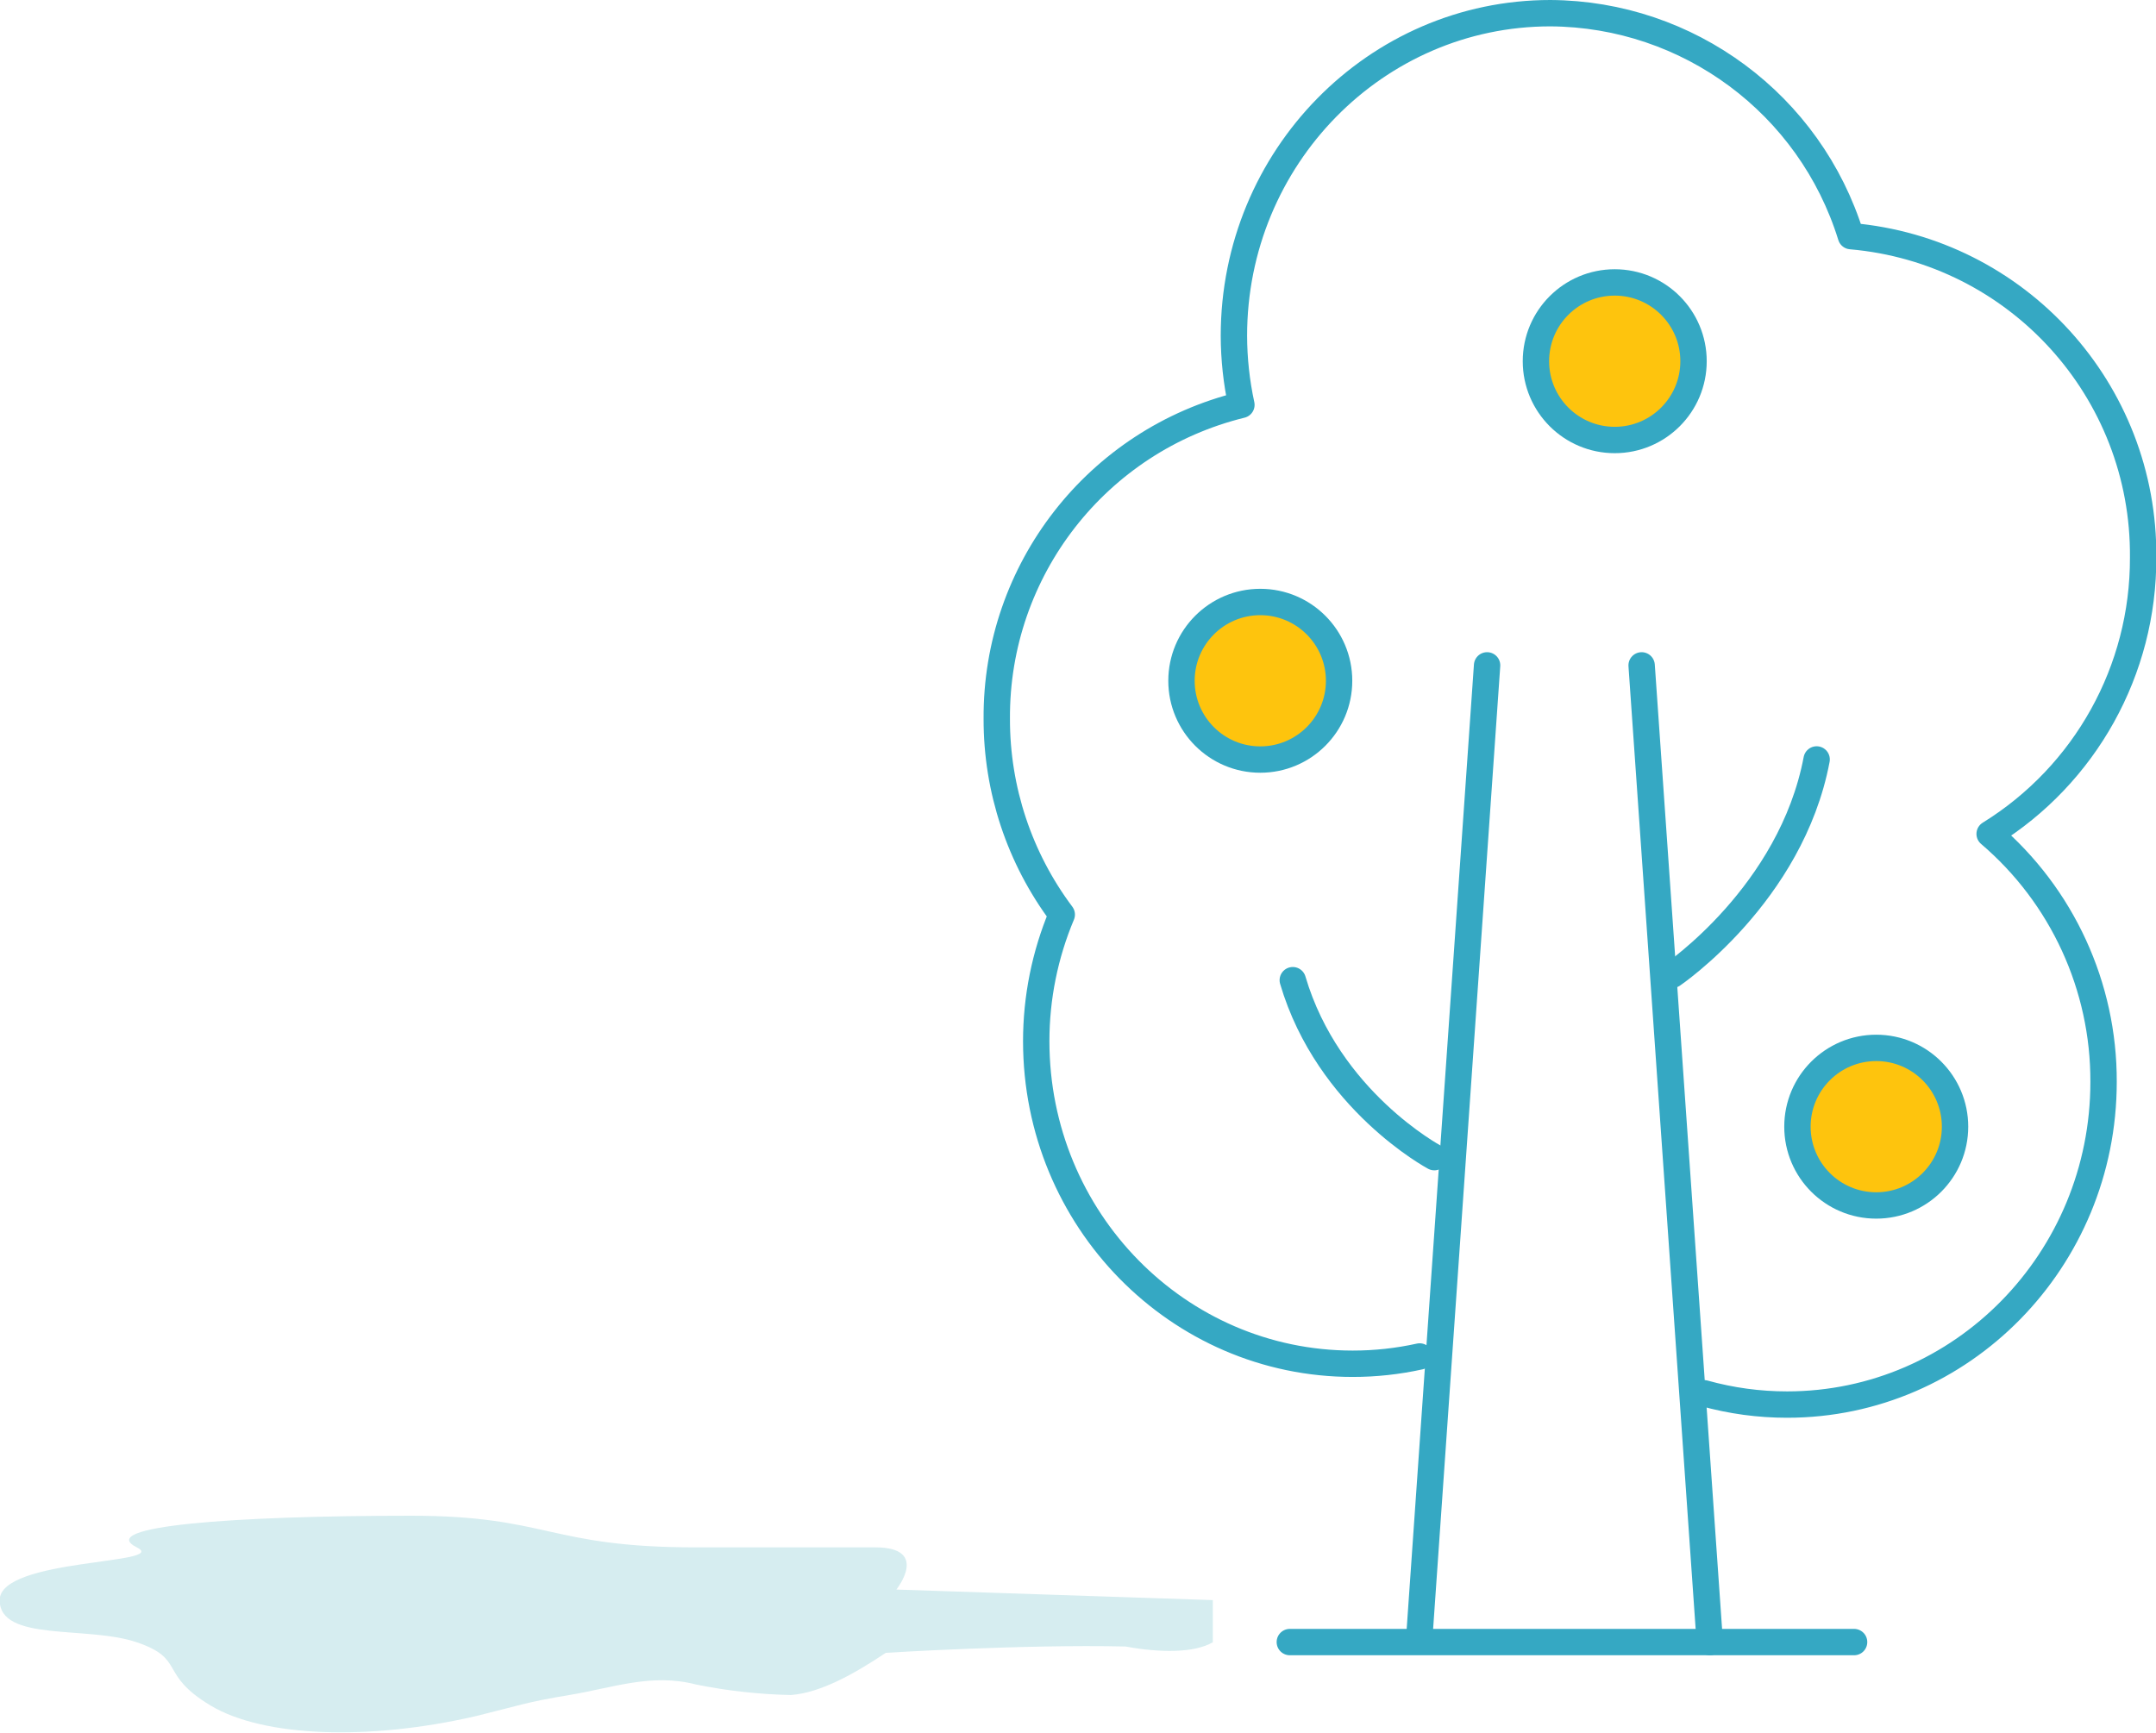
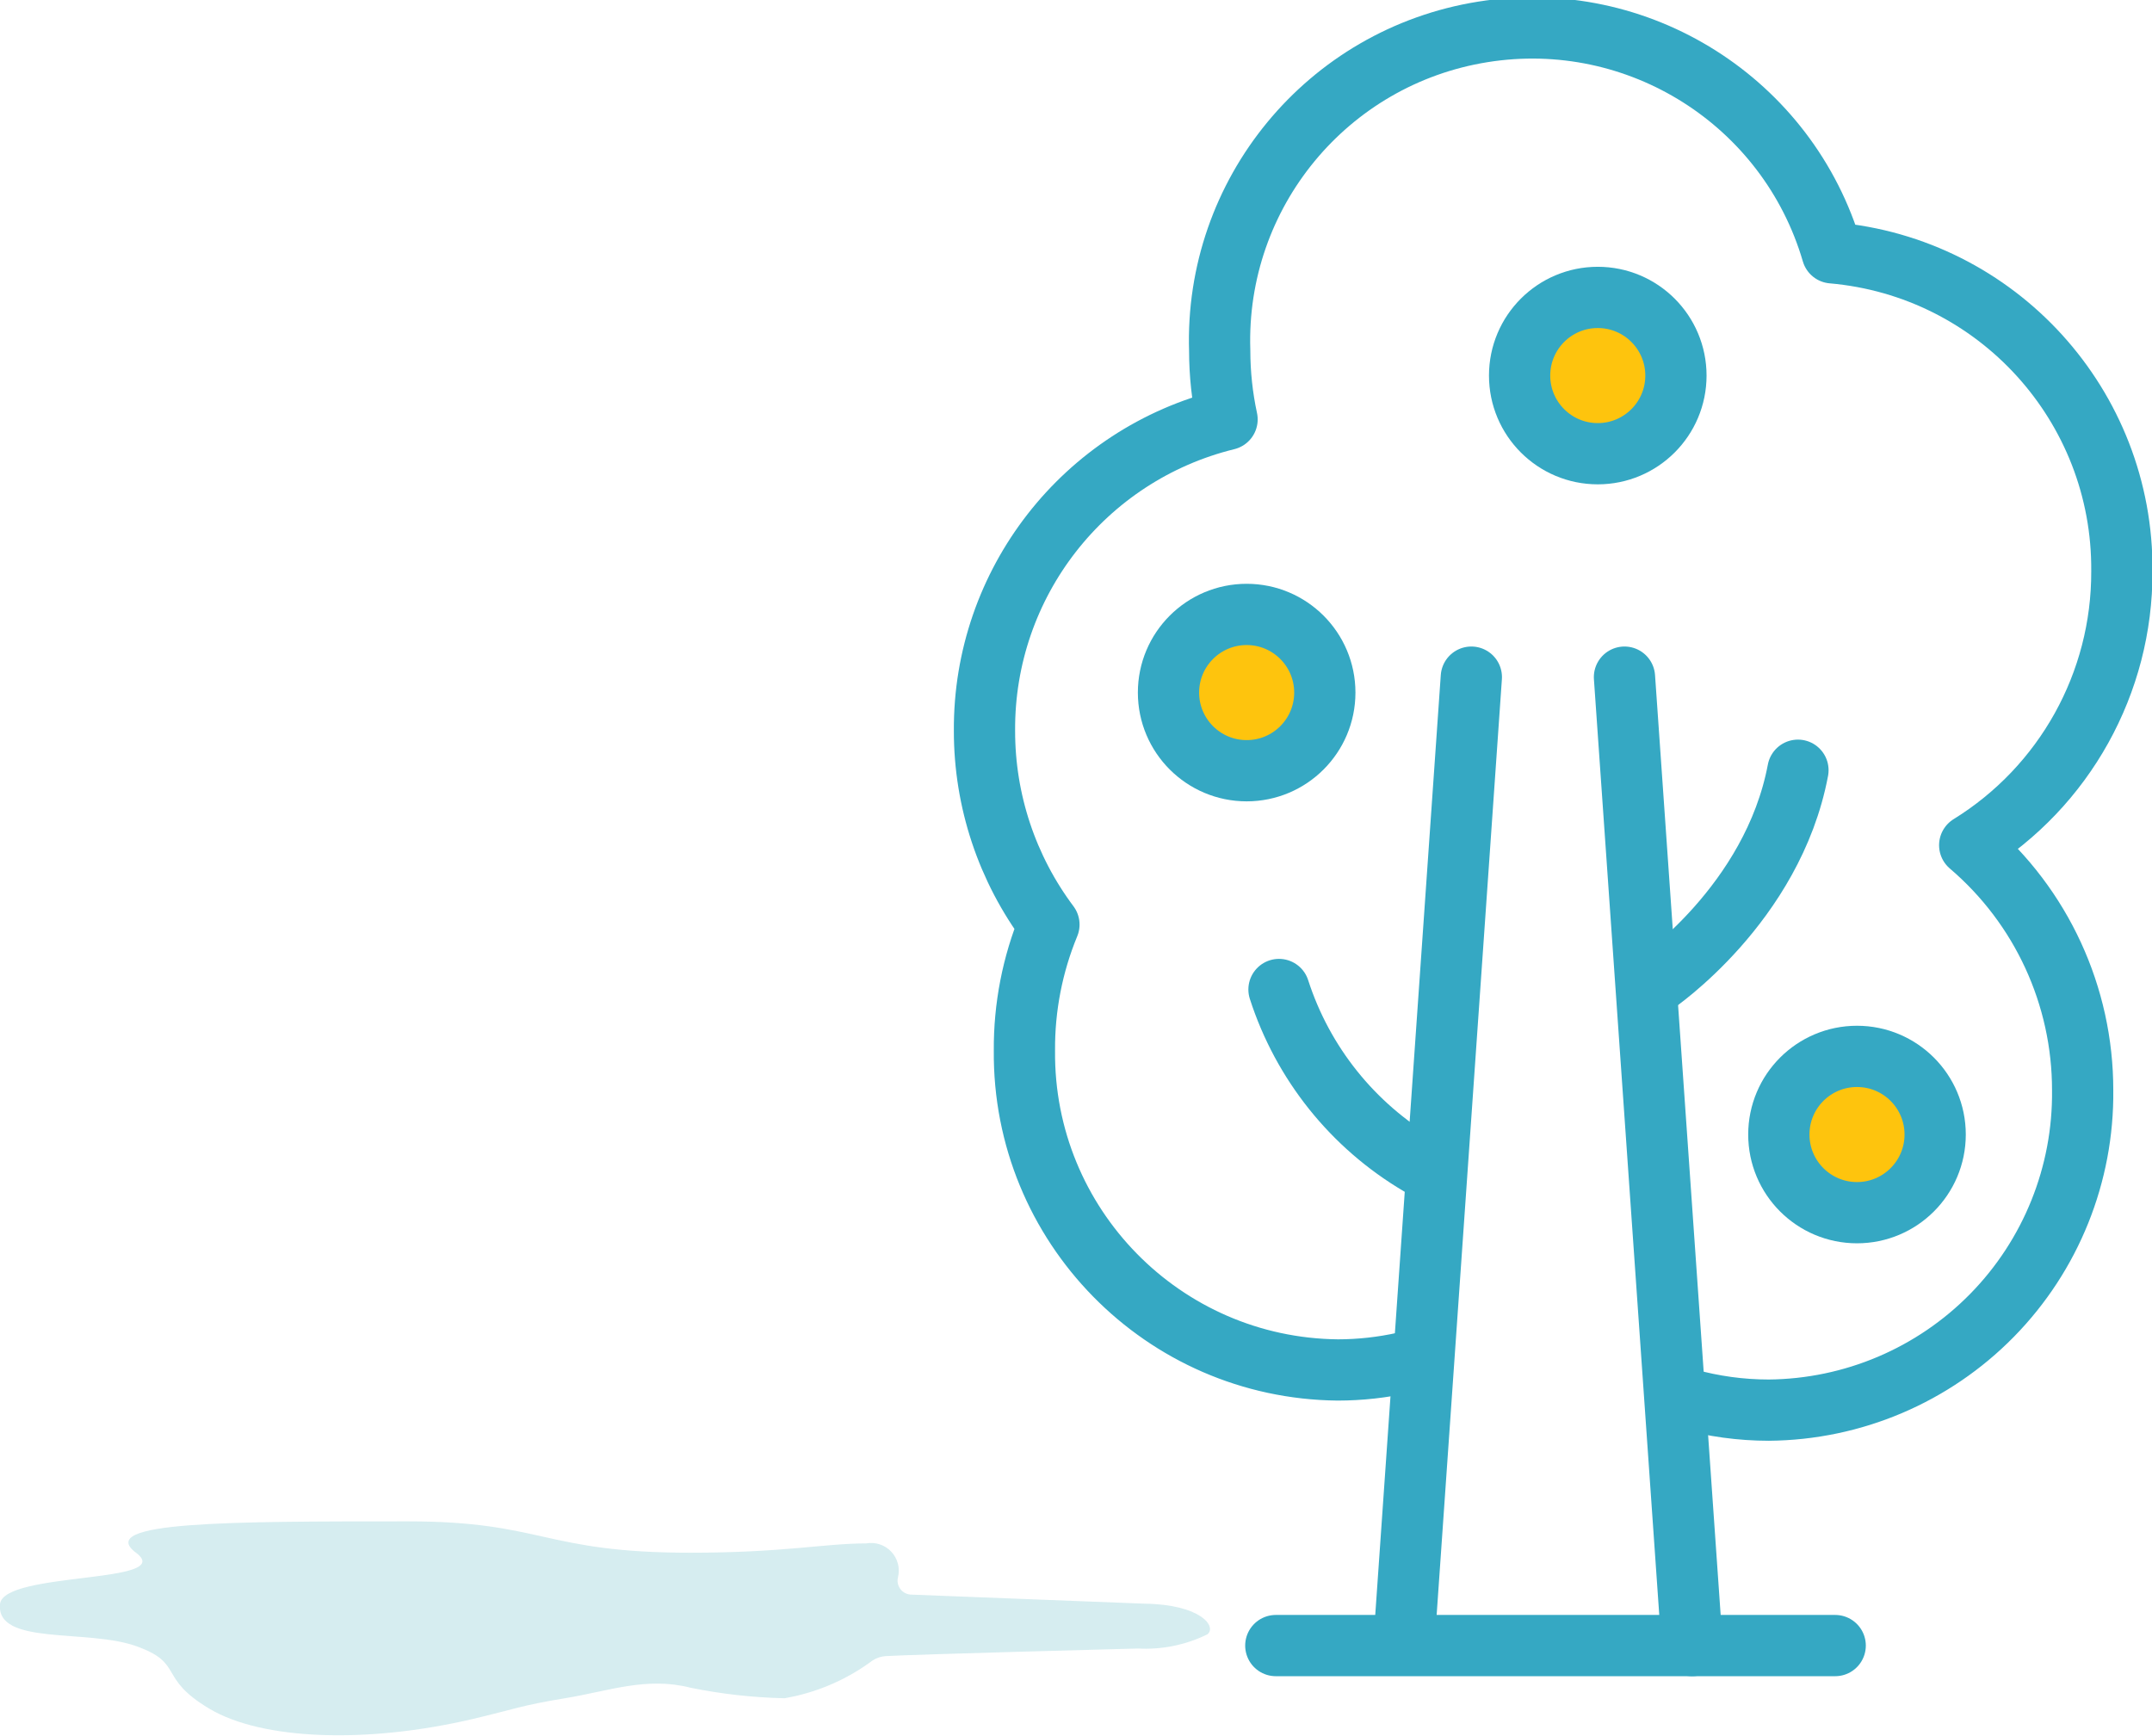
- <svg xmlns="http://www.w3.org/2000/svg" id="organic" viewBox="0 0 204.38 164.28">
+ <svg xmlns="http://www.w3.org/2000/svg" id="organic" viewBox="0 0 87.83 70.83">
  <defs>
-     <style>.cls-1{fill:#fec40d;}.cls-2{fill:none;stroke:#35a8c3;stroke-linecap:round;stroke-linejoin:round;stroke-width:2.5px;}.cls-3{fill:#32a4b3;opacity:0.2;}</style>
+     <style>.organic-1{fill:#fec40d;}.organic-2{fill:none;stroke:#35a8c3;stroke-linecap:round;stroke-linejoin:round;stroke-width:2.5px;}.organic-3{fill:#32a4b3;opacity:0.2;}</style>
  </defs>
-   <circle class="cls-1" cx="153.07" cy="34.25" r="7.47" />
-   <circle class="cls-1" cx="119.47" cy="64.55" r="7.47" />
-   <circle class="cls-1" cx="177.86" cy="106.83" r="7.47" />
-   <line class="cls-2" x1="175.76" y1="155.7" x2="122.27" y2="155.7" />
-   <path class="cls-2" d="M167.57,204.39a29.28,29.28,0,0,0,7.87,1.07c16.55,0,30-13.7,30-30.6a30.77,30.77,0,0,0-10.8-23.51,30.68,30.68,0,0,0,14.55-26.2,30.32,30.32,0,0,0-27.7-30.48A30,30,0,0,0,153,73.53c-16.55,0-30,13.7-30,30.59a31.33,31.33,0,0,0,.71,6.55,30.45,30.45,0,0,0-23.19,29.77A30.85,30.85,0,0,0,106.68,159,31,31,0,0,0,104.26,171c0,16.9,13.42,30.59,30,30.59a29.3,29.3,0,0,0,6.35-.69" transform="translate(-6.03 -72.28)" />
-   <line class="cls-2" x1="134.55" y1="155.18" x2="140.97" y2="63.09" />
-   <line class="cls-2" x1="155.62" y1="63.09" x2="162.08" y2="155.7" />
-   <circle class="cls-2" cx="153.07" cy="34.25" r="7.47" />
-   <circle class="cls-2" cx="119.47" cy="64.55" r="7.47" />
-   <circle class="cls-2" cx="177.86" cy="106.83" r="7.47" />
-   <path class="cls-2" d="M164.57,164.71s11.25-7.62,13.67-20.42" transform="translate(-6.03 -72.28)" />
-   <path class="cls-2" d="M142,182s-10.06-5.37-13.42-16.78" transform="translate(-6.03 -72.28)" />
-   <path class="cls-3" d="M121,224l-30-1s3.22-4-2-4H72c-14,0-14-3-27-3-17,0-30,1-26,3,3.25,1.62-13,1-13,5s8.31,2.4,13,4,2,3,7,6,15,3.35,25.14,1c4.09-1,4.69-1.31,8.86-2s7.78-2.09,12-1a50.43,50.43,0,0,0,9,1c2.82-.21,6-2,9-4,0,0,13.05-.82,22.73-0.6,3.27,0.6,6.48.63,8.27-.4v-4Z" transform="translate(-6.03 -72.28)" />
+   <circle class="organic-1" cx="65.21" cy="15.33" r="3.19" />
+   <circle class="organic-1" cx="50.88" cy="28.27" r="3.19" />
+   <circle class="organic-1" cx="75.79" cy="46.31" r="3.19" />
+   <line class="organic-2" x1="74.9" y1="67.17" x2="52.07" y2="67.17" />
+   <path class="organic-2" d="M68.83,57.1a12.49,12.49,0,0,0,3.36.46A12.92,12.92,0,0,0,85,44.5a13.13,13.13,0,0,0-4.61-10,13.09,13.09,0,0,0,6.21-11.18,12.94,12.94,0,0,0-11.82-13,12.76,12.76,0,0,0-25,4,13.37,13.37,0,0,0,.3,2.8,13,13,0,0,0-9.9,12.71,13.17,13.17,0,0,0,2.63,7.91,13.23,13.23,0,0,0-1,5.14A12.92,12.92,0,0,0,54.6,55.92a12.51,12.51,0,0,0,2.71-.3" />
+   <line class="organic-2" x1="57.31" y1="66.94" x2="60.05" y2="27.64" />
+   <line class="organic-2" x1="66.3" y1="27.64" x2="69.06" y2="67.17" />
+   <circle class="organic-2" cx="65.21" cy="15.33" r="3.19" />
+   <circle class="organic-2" cx="50.88" cy="28.27" r="3.19" />
+   <circle class="organic-2" cx="75.79" cy="46.31" r="3.19" />
+   <path class="organic-2" d="M67.55,40.16s4.8-3.25,5.83-8.72" />
+   <path class="organic-2" d="M57.93,47.55a12.91,12.91,0,0,1-5.73-7.16" />
+   <path class="organic-3" d="M46.71,65.46l-9.52-.37a0.57,0.57,0,0,1-.54-0.71A1.13,1.13,0,0,0,35.35,63c-1.71,0-3.34.38-7.18,0.38-6,0-6-1.28-11.52-1.28-7.27,0-12.8,0-11.1,1.28S0.13,64.13,0,65.48c-0.16,1.7,3.55,1,5.55,1.71s0.85,1.28,3,2.56,6.41,1.43,10.73.42c1.74-.41,2-0.56,3.78-0.85s3.32-.89,5.12-0.43a21.52,21.52,0,0,0,3.84.43,8.4,8.4,0,0,0,3.59-1.54,1.11,1.11,0,0,1,.54-0.18c1.2-.07,9.52-0.29,10.29-0.31a5.71,5.71,0,0,0,2.84-.58C49.67,66.39,49,65.49,46.71,65.46Z" />
</svg>
